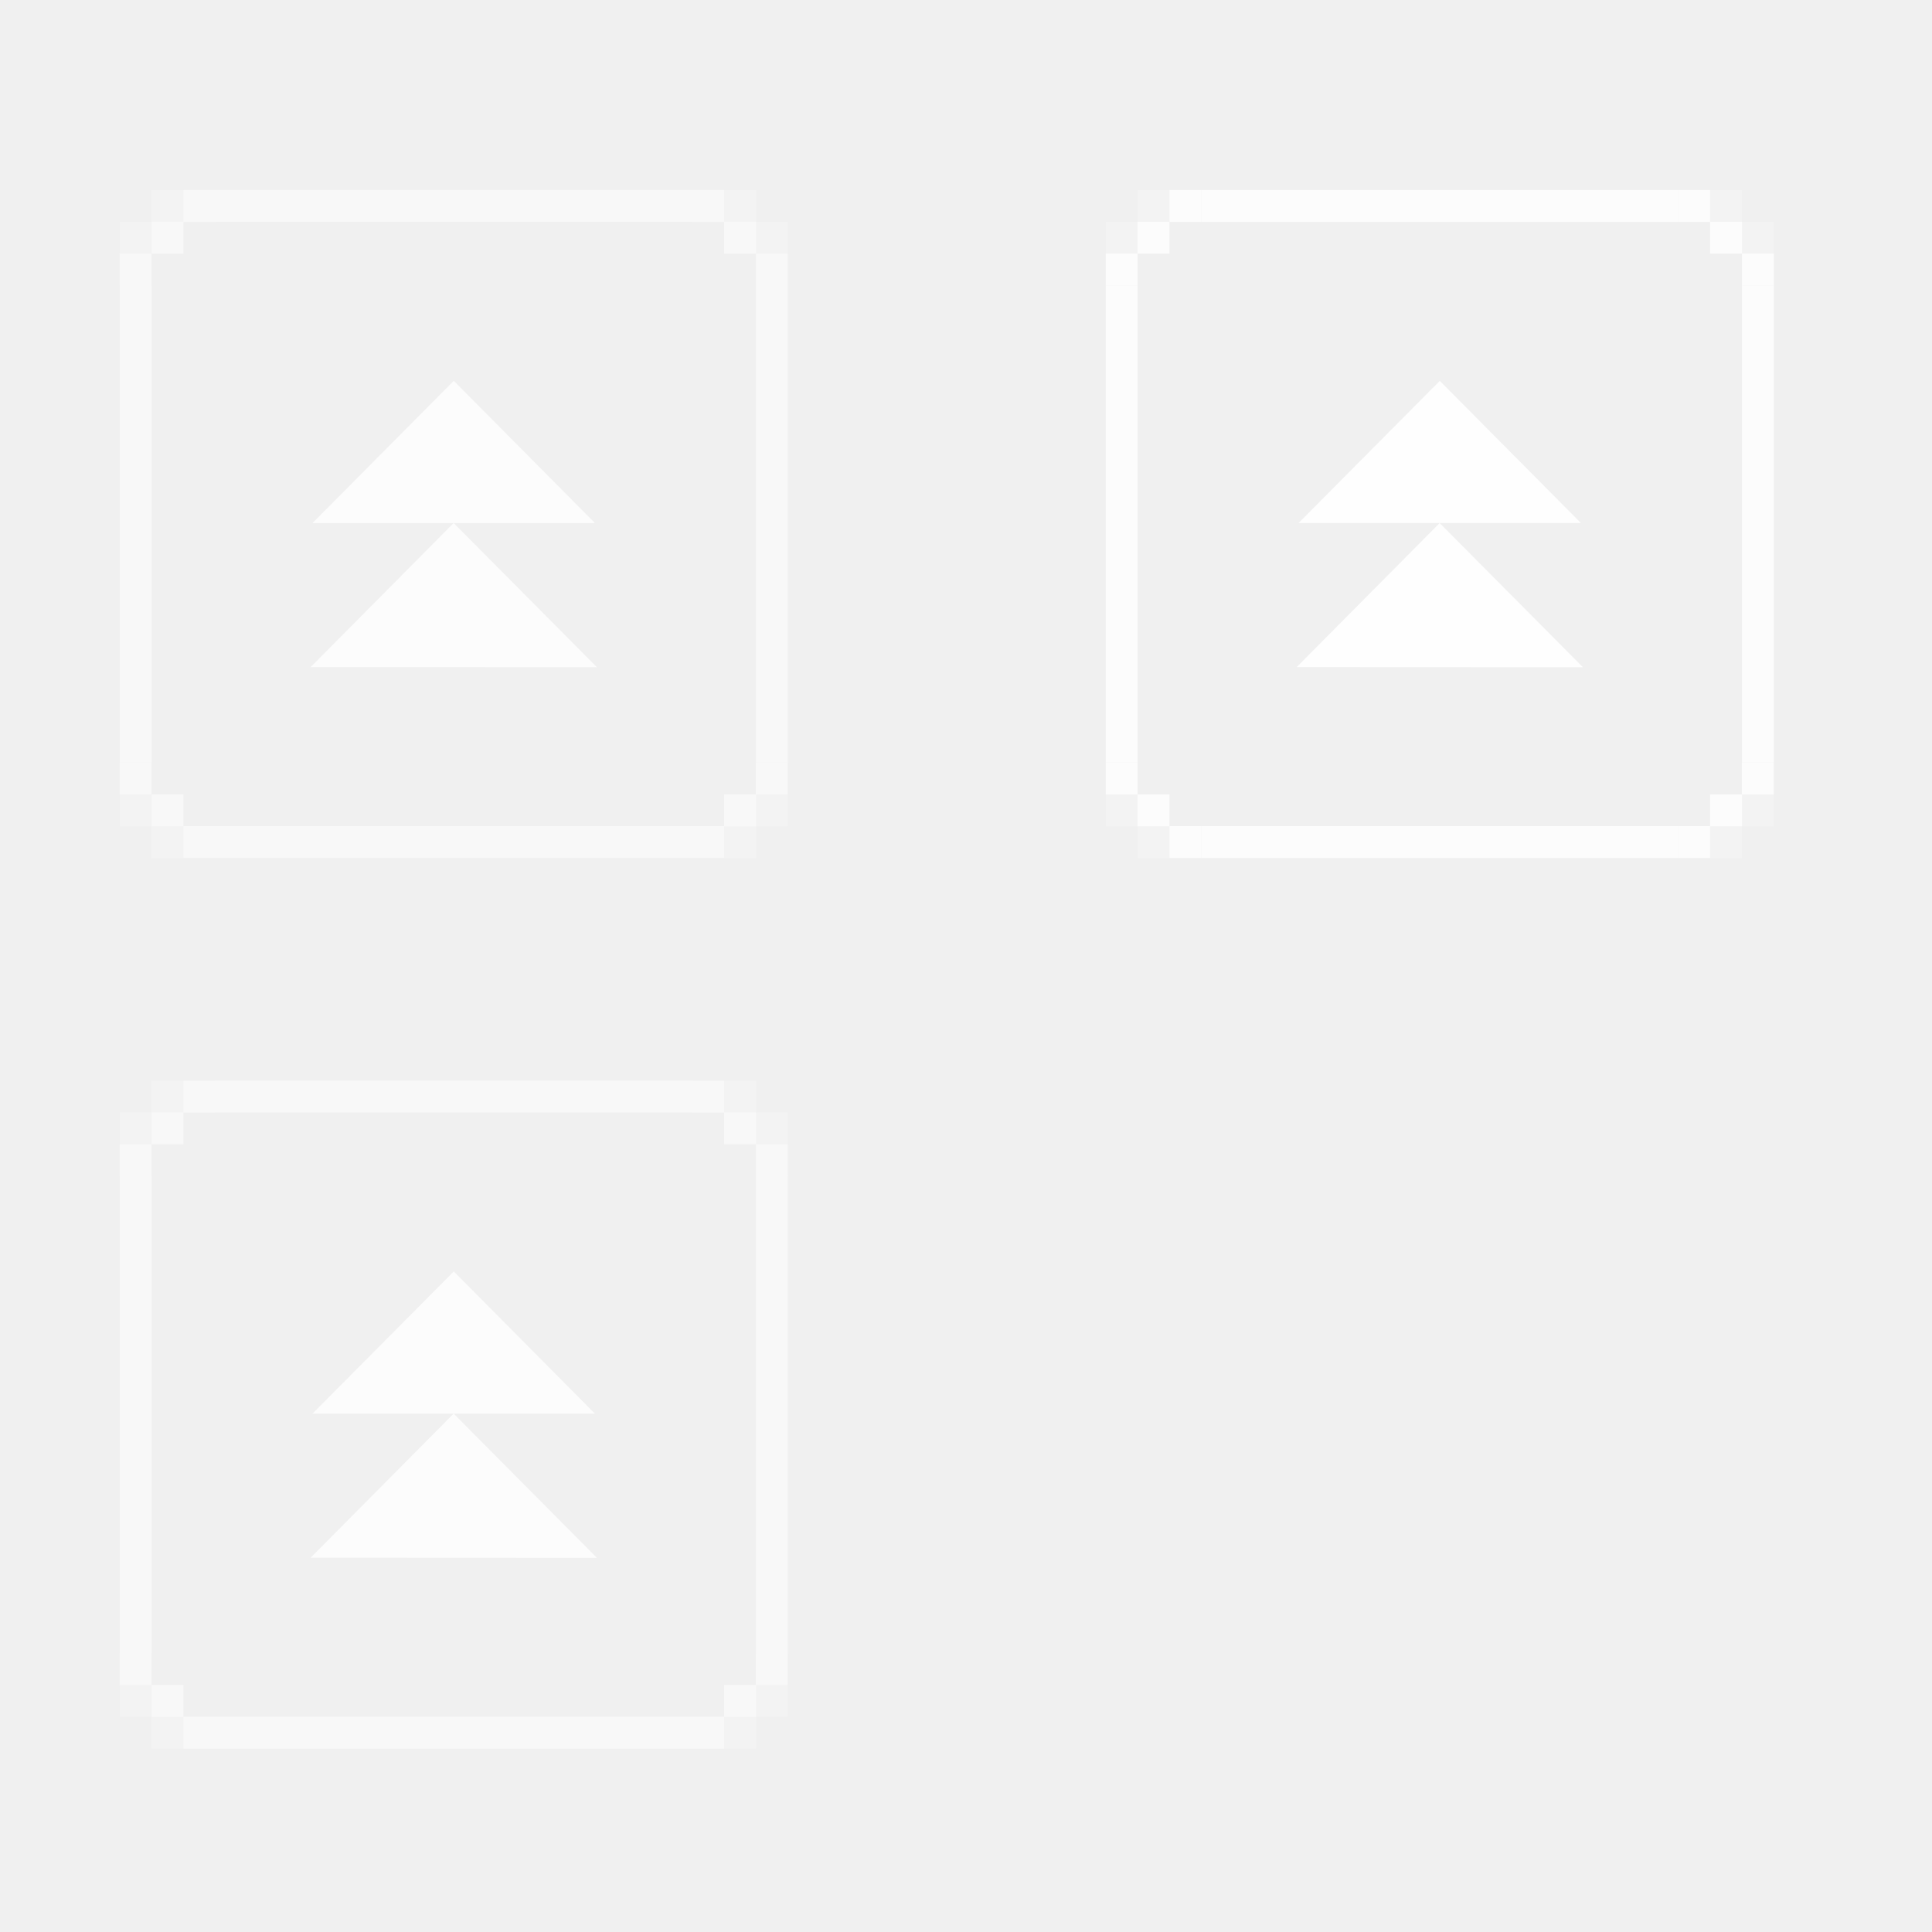
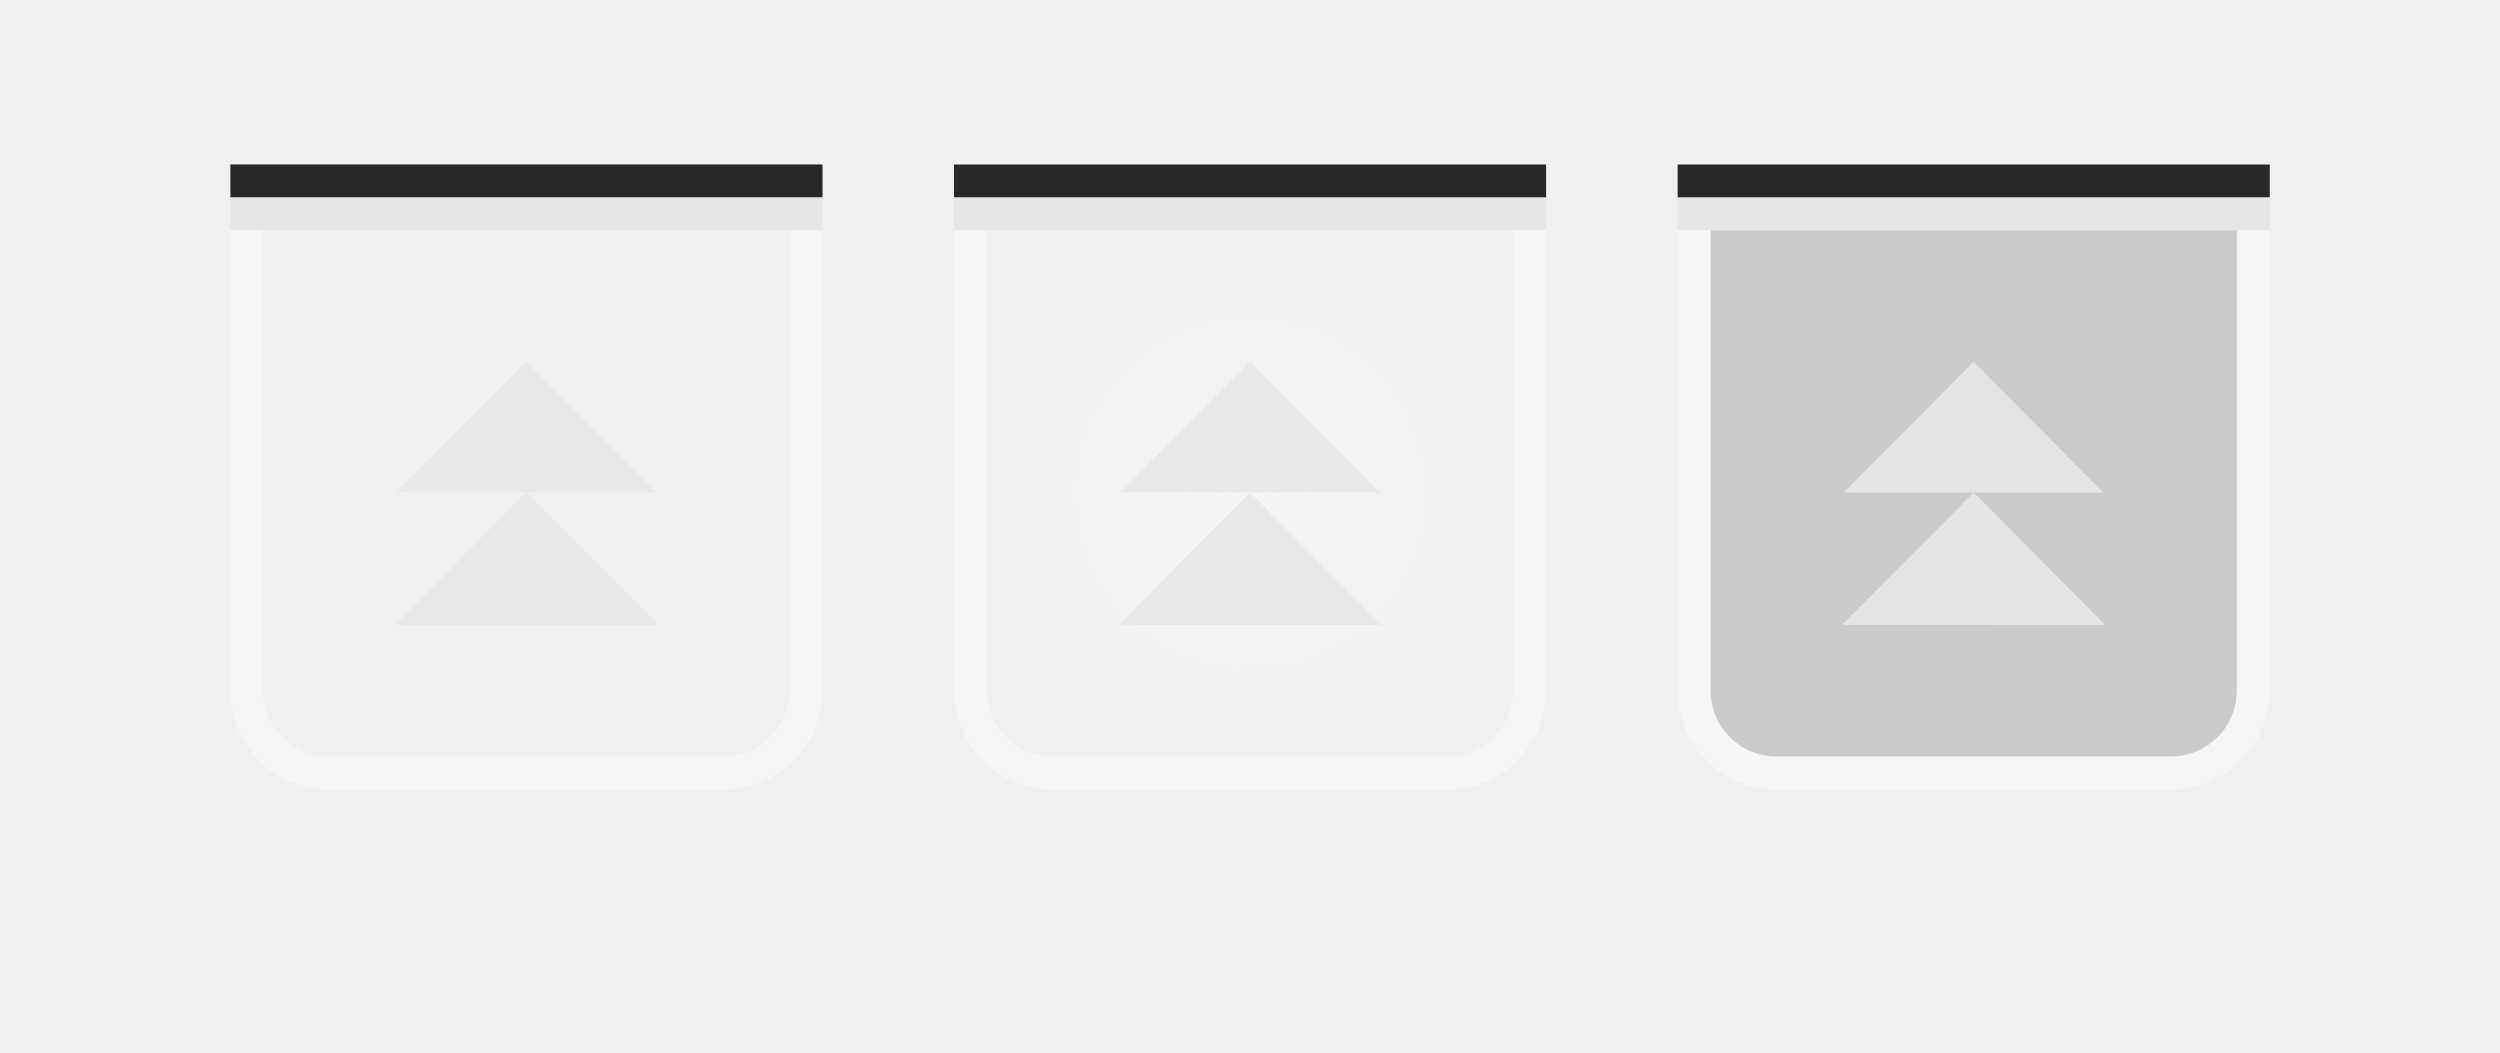
- <svg xmlns="http://www.w3.org/2000/svg" xmlns:ns2="http://www.openswatchbook.org/uri/2009/osb" xmlns:xlink="http://www.w3.org/1999/xlink" width="60.739" height="60.739" viewBox="0 0 16.071 16.071" version="1.1" id="svg8">
+ <svg xmlns="http://www.w3.org/2000/svg" xmlns:xlink="http://www.w3.org/1999/xlink" width="76" height="32" viewBox="0 0 20.108 8.467" version="1.1" id="svg8">
  <defs id="defs2">
-     <linearGradient xlink:href="#border" id="linearGradient1182" gradientUnits="userSpaceOnUse" gradientTransform="matrix(1.000002,0,0,1.250011,15.43964,-68.40741)" x1="-15.163" y1="289.508" x2="-14.898" y2="289.508" />
-     <linearGradient id="border" ns2:paint="solid">
-       <stop style="stop-color:#ffffff;stop-opacity:0.553;" offset="0" id="stop936" />
+     <radialGradient xlink:href="#linearGradient1156" id="radialGradient1158" cx="11.919" cy="292.554" fx="11.919" fy="292.554" r="2.117" gradientTransform="translate(-1.587495,4.233271)" gradientUnits="userSpaceOnUse" />
+     <linearGradient id="linearGradient1156">
+       <stop style="stop-color:#fafafa;stop-opacity:0.494" offset="0" id="stop1152" />
+       <stop style="stop-color:#fafafa;stop-opacity:0" offset="1" id="stop1154" />
    </linearGradient>
-     <linearGradient xlink:href="#border" id="linearGradient1184" gradientUnits="userSpaceOnUse" gradientTransform="matrix(0.9999987,0,0,1.250015,16.23335,-68.40864)" x1="-10.665" y1="289.508" x2="-10.4" y2="289.508" />
-     <linearGradient xlink:href="#border" id="linearGradient1186" gradientUnits="userSpaceOnUse" gradientTransform="matrix(1.000082,0,0,1.249995,3.552087,-19.03174)" x1="287.127" y1="12.781" x2="287.391" y2="12.781" />
-     <linearGradient xlink:href="#border" id="linearGradient1188" gradientUnits="userSpaceOnUse" gradientTransform="matrix(0.9999753,0,0,1.250001,4.376621,-19.03182)" x1="291.624" y1="12.781" x2="291.889" y2="12.781" />
-     <linearGradient xlink:href="#border" id="linearGradient971" gradientUnits="userSpaceOnUse" gradientTransform="translate(0,-3.8420556e-6)" x1="-14.898" y1="291.492" x2="-14.633" y2="291.492" />
-     <linearGradient xlink:href="#border" id="linearGradient973" gradientUnits="userSpaceOnUse" gradientTransform="matrix(1.000002,0,0,1.000009,2.5955072e-5,-0.00268567)" x1="-15.163" y1="291.228" x2="-14.898" y2="291.228" />
-     <linearGradient xlink:href="#border" id="linearGradient975" gradientUnits="userSpaceOnUse" gradientTransform="matrix(0.9999997,0,0,1.000097,-3.6363093e-6,-0.02825201)" x1="-14.633" y1="291.757" x2="-14.369" y2="291.757" />
-     <linearGradient xlink:href="#border" id="linearGradient1202" gradientUnits="userSpaceOnUse" gradientTransform="translate(9.329161,-582.5912)" x1="-14.898" y1="291.492" x2="-14.633" y2="291.492" />
-     <linearGradient xlink:href="#border" id="linearGradient1204" gradientUnits="userSpaceOnUse" gradientTransform="matrix(1.000002,0,0,1.000009,9.329187,-582.5939)" x1="-15.163" y1="291.228" x2="-14.898" y2="291.228" />
-     <linearGradient xlink:href="#border" id="linearGradient1206" gradientUnits="userSpaceOnUse" gradientTransform="matrix(0.9999997,0,0,1.000097,9.329158,-582.6195)" x1="-14.633" y1="291.757" x2="-14.369" y2="291.757" />
-     <linearGradient xlink:href="#hover" id="linearGradient1768" gradientUnits="userSpaceOnUse" gradientTransform="matrix(1.000002,0,0,1.250011,23.64173,-68.40741)" x1="-15.163" y1="289.508" x2="-14.898" y2="289.508" />
-     <linearGradient id="hover" ns2:paint="solid">
-       <stop style="stop-color:#ffffff;stop-opacity:0.812;" offset="0" id="stop2515" />
-     </linearGradient>
-     <linearGradient xlink:href="#hover" id="linearGradient1770" gradientUnits="userSpaceOnUse" gradientTransform="matrix(0.9999987,0,0,1.250015,24.43544,-68.40864)" x1="-10.665" y1="289.508" x2="-10.4" y2="289.508" />
-     <linearGradient xlink:href="#hover" id="linearGradient1772" gradientUnits="userSpaceOnUse" gradientTransform="matrix(1.000082,0,0,1.249995,3.552087,-27.23382)" x1="287.127" y1="12.781" x2="287.391" y2="12.781" />
-     <linearGradient xlink:href="#hover" id="linearGradient1774" gradientUnits="userSpaceOnUse" gradientTransform="matrix(0.9999753,0,0,1.250001,4.37662,-27.23391)" x1="291.624" y1="12.781" x2="291.889" y2="12.781" />
-     <linearGradient xlink:href="#hover" id="linearGradient1183" gradientUnits="userSpaceOnUse" gradientTransform="translate(0,-3.8420556e-6)" x1="-14.898" y1="291.492" x2="-14.633" y2="291.492" />
-     <linearGradient xlink:href="#hover" id="linearGradient1185" gradientUnits="userSpaceOnUse" gradientTransform="matrix(1.000002,0,0,1.000009,2.5955072e-5,-0.00268567)" x1="-15.163" y1="291.228" x2="-14.898" y2="291.228" />
-     <linearGradient xlink:href="#hover" id="linearGradient1187" gradientUnits="userSpaceOnUse" gradientTransform="matrix(0.9999997,0,0,1.000097,-3.6363093e-6,-0.02825201)" x1="-14.633" y1="291.757" x2="-14.369" y2="291.757" />
-     <linearGradient xlink:href="#hover" id="linearGradient1788" gradientUnits="userSpaceOnUse" gradientTransform="translate(1.127078,-582.5912)" x1="-14.898" y1="291.492" x2="-14.633" y2="291.492" />
-     <linearGradient xlink:href="#hover" id="linearGradient1790" gradientUnits="userSpaceOnUse" gradientTransform="matrix(1.000002,0,0,1.000009,1.127104,-582.5939)" x1="-15.163" y1="291.228" x2="-14.898" y2="291.228" />
-     <linearGradient xlink:href="#hover" id="linearGradient1792" gradientUnits="userSpaceOnUse" gradientTransform="matrix(0.9999997,0,0,1.000097,1.127074,-582.6195)" x1="-14.633" y1="291.757" x2="-14.369" y2="291.757" />
-     <linearGradient xlink:href="#border" id="linearGradient1203" gradientUnits="userSpaceOnUse" gradientTransform="matrix(1.000002,0,0,1.250011,15.43964,-68.40741)" x1="-15.163" y1="289.508" x2="-14.898" y2="289.508" />
-     <linearGradient xlink:href="#border" id="linearGradient1205" gradientUnits="userSpaceOnUse" gradientTransform="matrix(0.9999987,0,0,1.250015,16.23335,-68.40864)" x1="-10.665" y1="289.508" x2="-10.4" y2="289.508" />
-     <linearGradient xlink:href="#border" id="linearGradient1207" gradientUnits="userSpaceOnUse" gradientTransform="matrix(1.000082,0,0,1.249995,3.552087,-19.03174)" x1="287.127" y1="12.781" x2="287.391" y2="12.781" />
-     <linearGradient xlink:href="#border" id="linearGradient1209" gradientUnits="userSpaceOnUse" gradientTransform="matrix(0.9999753,0,0,1.250001,4.376621,-19.03182)" x1="291.624" y1="12.781" x2="291.889" y2="12.781" />
-     <linearGradient xlink:href="#border" id="linearGradient1211" gradientUnits="userSpaceOnUse" gradientTransform="translate(0,-3.8420556e-6)" x1="-14.898" y1="291.492" x2="-14.633" y2="291.492" />
-     <linearGradient xlink:href="#border" id="linearGradient1213" gradientUnits="userSpaceOnUse" gradientTransform="matrix(1.000002,0,0,1.000009,2.5955072e-5,-0.00268567)" x1="-15.163" y1="291.228" x2="-14.898" y2="291.228" />
-     <linearGradient xlink:href="#border" id="linearGradient1215" gradientUnits="userSpaceOnUse" gradientTransform="matrix(0.9999997,0,0,1.000097,-3.6363093e-6,-0.02825201)" x1="-14.633" y1="291.757" x2="-14.369" y2="291.757" />
-     <linearGradient xlink:href="#border" id="linearGradient1217" gradientUnits="userSpaceOnUse" gradientTransform="translate(0,-3.8420556e-6)" x1="-14.898" y1="291.492" x2="-14.633" y2="291.492" />
-     <linearGradient xlink:href="#border" id="linearGradient1219" gradientUnits="userSpaceOnUse" gradientTransform="matrix(1.000002,0,0,1.000009,2.5955072e-5,-0.00268567)" x1="-15.163" y1="291.228" x2="-14.898" y2="291.228" />
-     <linearGradient xlink:href="#border" id="linearGradient1221" gradientUnits="userSpaceOnUse" gradientTransform="matrix(0.9999997,0,0,1.000097,-3.6363093e-6,-0.02825201)" x1="-14.633" y1="291.757" x2="-14.369" y2="291.757" />
-     <linearGradient xlink:href="#border" id="linearGradient1223" gradientUnits="userSpaceOnUse" gradientTransform="translate(9.329161,-582.5912)" x1="-14.898" y1="291.492" x2="-14.633" y2="291.492" />
-     <linearGradient xlink:href="#border" id="linearGradient1225" gradientUnits="userSpaceOnUse" gradientTransform="matrix(1.000002,0,0,1.000009,9.329187,-582.5939)" x1="-15.163" y1="291.228" x2="-14.898" y2="291.228" />
-     <linearGradient xlink:href="#border" id="linearGradient1227" gradientUnits="userSpaceOnUse" gradientTransform="matrix(0.9999997,0,0,1.000097,9.329158,-582.6195)" x1="-14.633" y1="291.757" x2="-14.369" y2="291.757" />
-     <linearGradient xlink:href="#border" id="linearGradient1229" gradientUnits="userSpaceOnUse" gradientTransform="translate(0,-3.8420556e-6)" x1="-14.898" y1="291.492" x2="-14.633" y2="291.492" />
-     <linearGradient xlink:href="#border" id="linearGradient1231" gradientUnits="userSpaceOnUse" gradientTransform="matrix(1.000002,0,0,1.000009,2.5955072e-5,-0.00268567)" x1="-15.163" y1="291.228" x2="-14.898" y2="291.228" />
-     <linearGradient xlink:href="#border" id="linearGradient1233" gradientUnits="userSpaceOnUse" gradientTransform="matrix(0.9999997,0,0,1.000097,-3.6363093e-6,-0.02825201)" x1="-14.633" y1="291.757" x2="-14.369" y2="291.757" />
-     <linearGradient xlink:href="#hover" id="linearGradient1235" gradientUnits="userSpaceOnUse" gradientTransform="translate(0,-3.8420556e-6)" x1="-14.898" y1="291.492" x2="-14.633" y2="291.492" />
-     <linearGradient xlink:href="#hover" id="linearGradient1237" gradientUnits="userSpaceOnUse" gradientTransform="matrix(1.000002,0,0,1.000009,2.5955072e-5,-0.00268567)" x1="-15.163" y1="291.228" x2="-14.898" y2="291.228" />
-     <linearGradient xlink:href="#hover" id="linearGradient1239" gradientUnits="userSpaceOnUse" gradientTransform="matrix(0.9999997,0,0,1.000097,-3.6363093e-6,-0.02825201)" x1="-14.633" y1="291.757" x2="-14.369" y2="291.757" />
-     <linearGradient xlink:href="#hover" id="linearGradient1241" gradientUnits="userSpaceOnUse" gradientTransform="translate(0,-3.8420556e-6)" x1="-14.898" y1="291.492" x2="-14.633" y2="291.492" />
-     <linearGradient xlink:href="#hover" id="linearGradient1243" gradientUnits="userSpaceOnUse" gradientTransform="matrix(1.000002,0,0,1.000009,2.5955072e-5,-0.00268567)" x1="-15.163" y1="291.228" x2="-14.898" y2="291.228" />
-     <linearGradient xlink:href="#hover" id="linearGradient1245" gradientUnits="userSpaceOnUse" gradientTransform="matrix(0.9999997,0,0,1.000097,-3.6363093e-6,-0.02825201)" x1="-14.633" y1="291.757" x2="-14.369" y2="291.757" />
-     <linearGradient xlink:href="#border" id="linearGradient1247" gradientUnits="userSpaceOnUse" gradientTransform="translate(0,-3.8420556e-6)" x1="-14.898" y1="291.492" x2="-14.633" y2="291.492" />
-     <linearGradient xlink:href="#border" id="linearGradient1249" gradientUnits="userSpaceOnUse" gradientTransform="matrix(1.000002,0,0,1.000009,2.5955072e-5,-0.00268567)" x1="-15.163" y1="291.228" x2="-14.898" y2="291.228" />
-     <linearGradient xlink:href="#border" id="linearGradient1251" gradientUnits="userSpaceOnUse" gradientTransform="matrix(0.9999997,0,0,1.000097,-3.6363093e-6,-0.02825201)" x1="-14.633" y1="291.757" x2="-14.369" y2="291.757" />
-     <linearGradient xlink:href="#border" id="linearGradient1253" gradientUnits="userSpaceOnUse" gradientTransform="translate(0,-3.8420556e-6)" x1="-14.898" y1="291.492" x2="-14.633" y2="291.492" />
-     <linearGradient xlink:href="#border" id="linearGradient1255" gradientUnits="userSpaceOnUse" gradientTransform="matrix(1.000002,0,0,1.000009,2.5955072e-5,-0.00268567)" x1="-15.163" y1="291.228" x2="-14.898" y2="291.228" />
-     <linearGradient xlink:href="#border" id="linearGradient1257" gradientUnits="userSpaceOnUse" gradientTransform="matrix(0.9999997,0,0,1.000097,-3.6363093e-6,-0.02825201)" x1="-14.633" y1="291.757" x2="-14.369" y2="291.757" />
  </defs>
-   <g id="layer1" transform="translate(0.7812298,-288.9191)" />
-   <g transform="matrix(1,0,0,-1,0.719234,297.8392)" id="active-center">
-     <g style="stroke-width:0.905" id="g839" transform="matrix(1.101165,0,0,-1.10847,3.450742,297.7428)">
-       <path id="path835" d="M -1.44,4.919 0.722,4.92 -0.36,3.838 Z" style="opacity:1;fill:#ffffff;fill-opacity:0.816;fill-rule:evenodd;stroke:none;stroke-width:0.479;stroke-linecap:round;stroke-linejoin:round;stroke-miterlimit:4;stroke-dasharray:none;stroke-opacity:0.401;paint-order:normal" />
-       <path id="path837" d="M 0.707,3.838 -0.359,2.771 -1.426,3.838 Z" style="opacity:1;fill:#ffffff;fill-opacity:0.816;fill-rule:evenodd;stroke:none;stroke-width:0.479;stroke-linecap:round;stroke-linejoin:round;stroke-miterlimit:4;stroke-dasharray:none;stroke-opacity:0.401;paint-order:normal" />
+   <g id="layer1" transform="translate(0.1880702,-290.109)" />
+   <g transform="translate(1.310399,-289.3793)" id="active-center">
+     <g transform="matrix(0.9788135,0,0,-0.985305,3.274504,297.1369)" id="g1230" style="fill:#e6e6e6;stroke-width:1.018">
+       <path style="opacity:1;fill:#e6e6e6;fill-opacity:0.91;fill-rule:evenodd;stroke:none;stroke-width:0.539;stroke-linecap:round;stroke-linejoin:round;stroke-miterlimit:4;stroke-dasharray:none;stroke-opacity:0.401;paint-order:normal" d="M -1.44,2.772 0.722,2.771 -0.36,3.853 Z" id="path1226" />
+       <path style="opacity:1;fill:#e6e6e6;fill-opacity:0.91;fill-rule:evenodd;stroke:none;stroke-width:0.539;stroke-linecap:round;stroke-linejoin:round;stroke-miterlimit:4;stroke-dasharray:none;stroke-opacity:0.401;paint-order:normal" d="M 0.707,3.853 -0.359,4.92 -1.426,3.853 Z" id="path1228" />
    </g>
-     <rect y="290.173" x="-0.252" height="6.615" width="6.615" id="rect826" style="opacity:1;fill:none;fill-opacity:1;stroke:none;stroke-width:0.265;stroke-linecap:round;stroke-miterlimit:4;stroke-dasharray:none;stroke-opacity:1" />
-     <rect style="opacity:1;fill:url(#linearGradient1203);fill-opacity:1;stroke:none;stroke-width:0.265;stroke-linecap:round;stroke-miterlimit:4;stroke-dasharray:none;stroke-opacity:1" id="rect838" width="0.265" height="3.969" x="0.277" y="291.496" />
-     <rect y="291.496" x="5.569" height="3.969" width="0.265" id="rect841" style="opacity:1;fill:url(#linearGradient1205);fill-opacity:1;stroke:none;stroke-width:0.265;stroke-linecap:round;stroke-miterlimit:4;stroke-dasharray:none;stroke-opacity:1" />
-     <rect transform="rotate(90)" y="-5.04" x="290.702" height="3.969" width="0.265" id="rect843" style="opacity:1;fill:url(#linearGradient1207);fill-opacity:1;stroke:none;stroke-width:0.265;stroke-linecap:round;stroke-miterlimit:4;stroke-dasharray:none;stroke-opacity:1" />
-     <rect style="opacity:1;fill:url(#linearGradient1209);fill-opacity:1;stroke:none;stroke-width:0.265;stroke-linecap:round;stroke-miterlimit:4;stroke-dasharray:none;stroke-opacity:1" id="rect845" width="0.265" height="3.969" x="295.994" y="-5.04" transform="rotate(90)" />
-     <g transform="translate(15.43962,4.369427)" id="g918">
-       <rect y="291.36" x="-14.898" height="0.265" width="0.265" id="rect912" style="opacity:1;fill:url(#linearGradient1211);fill-opacity:1;stroke:none;stroke-width:0.265;stroke-linecap:round;stroke-miterlimit:4;stroke-dasharray:none;stroke-opacity:1" />
-       <rect style="opacity:1;fill:url(#linearGradient1213);fill-opacity:1;stroke:none;stroke-width:0.265;stroke-linecap:round;stroke-miterlimit:4;stroke-dasharray:none;stroke-opacity:1" id="rect914" width="0.265" height="0.265" x="-15.163" y="291.095" />
-       <rect y="291.624" x="-14.633" height="0.265" width="0.265" id="rect916" style="opacity:1;fill:url(#linearGradient1215);fill-opacity:1;stroke:none;stroke-width:0.265;stroke-linecap:round;stroke-miterlimit:4;stroke-dasharray:none;stroke-opacity:1" />
-     </g>
-     <g id="g1787" transform="matrix(-1,0,0,1,-9.329161,4.3694)">
-       <rect style="opacity:1;fill:url(#linearGradient1217);fill-opacity:1;stroke:none;stroke-width:0.265;stroke-linecap:round;stroke-miterlimit:4;stroke-dasharray:none;stroke-opacity:1" id="rect1781" width="0.265" height="0.265" x="-14.898" y="291.36" />
-       <rect y="291.095" x="-15.163" height="0.265" width="0.265" id="rect1783" style="opacity:1;fill:url(#linearGradient1219);fill-opacity:1;stroke:none;stroke-width:0.265;stroke-linecap:round;stroke-miterlimit:4;stroke-dasharray:none;stroke-opacity:1" />
-       <rect style="opacity:1;fill:url(#linearGradient1221);fill-opacity:1;stroke:none;stroke-width:0.265;stroke-linecap:round;stroke-miterlimit:4;stroke-dasharray:none;stroke-opacity:1" id="rect1785" width="0.265" height="0.265" x="-14.633" y="291.624" />
-     </g>
-     <rect transform="scale(-1)" style="opacity:1;fill:url(#linearGradient1223);fill-opacity:1;stroke:none;stroke-width:0.265;stroke-linecap:round;stroke-miterlimit:4;stroke-dasharray:none;stroke-opacity:1" id="rect1795" width="0.265" height="0.265" x="-5.569" y="-291.231" />
-     <rect transform="scale(-1)" y="-291.496" x="-5.833" height="0.265" width="0.265" id="rect1797" style="opacity:1;fill:url(#linearGradient1225);fill-opacity:1;stroke:none;stroke-width:0.265;stroke-linecap:round;stroke-miterlimit:4;stroke-dasharray:none;stroke-opacity:1" />
-     <rect transform="scale(-1)" style="opacity:1;fill:url(#linearGradient1227);fill-opacity:1;stroke:none;stroke-width:0.265;stroke-linecap:round;stroke-miterlimit:4;stroke-dasharray:none;stroke-opacity:1" id="rect1799" width="0.265" height="0.265" x="-5.304" y="-290.967" />
-     <g id="g1815" transform="matrix(1,0,0,-1,15.43962,582.5912)">
-       <rect style="opacity:1;fill:url(#linearGradient1229);fill-opacity:1;stroke:none;stroke-width:0.265;stroke-linecap:round;stroke-miterlimit:4;stroke-dasharray:none;stroke-opacity:1" id="rect1809" width="0.265" height="0.265" x="-14.898" y="291.36" />
-       <rect y="291.095" x="-15.163" height="0.265" width="0.265" id="rect1811" style="opacity:1;fill:url(#linearGradient1231);fill-opacity:1;stroke:none;stroke-width:0.265;stroke-linecap:round;stroke-miterlimit:4;stroke-dasharray:none;stroke-opacity:1" />
-       <rect style="opacity:1;fill:url(#linearGradient1233);fill-opacity:1;stroke:none;stroke-width:0.265;stroke-linecap:round;stroke-miterlimit:4;stroke-dasharray:none;stroke-opacity:1" id="rect1813" width="0.265" height="0.265" x="-14.633" y="291.624" />
-     </g>
-     <rect style="opacity:1;fill:none;fill-opacity:1;stroke:none;stroke-width:0.265;stroke-linecap:round;stroke-miterlimit:4;stroke-dasharray:none;stroke-opacity:1" id="rect1890" width="6.615" height="6.615" x="-0.252" y="290.173" />
-     <rect y="-290.967" x="-5.569" height="0.265" width="0.265" id="rect926" style="opacity:1;fill:#ffffff;fill-opacity:0.219;stroke:none;stroke-width:0.265;stroke-linecap:round;stroke-miterlimit:4;stroke-dasharray:none;stroke-opacity:1" transform="scale(-1)" />
-     <rect transform="scale(-1)" style="opacity:1;fill:#ffffff;fill-opacity:0.219;stroke:none;stroke-width:0.265;stroke-linecap:round;stroke-miterlimit:4;stroke-dasharray:none;stroke-opacity:1" id="rect930" width="0.265" height="0.265" x="-5.833" y="-291.231" />
-     <rect y="-291.231" x="-0.542" height="0.265" width="0.265" id="rect934" style="opacity:1;fill:#ffffff;fill-opacity:0.219;stroke:none;stroke-width:0.265;stroke-linecap:round;stroke-miterlimit:4;stroke-dasharray:none;stroke-opacity:1" transform="scale(-1)" />
-     <rect transform="scale(-1)" style="opacity:1;fill:#ffffff;fill-opacity:0.219;stroke:none;stroke-width:0.265;stroke-linecap:round;stroke-miterlimit:4;stroke-dasharray:none;stroke-opacity:1" id="rect936" width="0.265" height="0.265" x="-0.806" y="-290.967" />
-     <rect y="-295.994" x="-0.542" height="0.265" width="0.265" id="rect938" style="opacity:1;fill:#ffffff;fill-opacity:0.219;stroke:none;stroke-width:0.265;stroke-linecap:round;stroke-miterlimit:4;stroke-dasharray:none;stroke-opacity:1" transform="scale(-1)" />
-     <rect transform="scale(-1)" style="opacity:1;fill:#ffffff;fill-opacity:0.219;stroke:none;stroke-width:0.265;stroke-linecap:round;stroke-miterlimit:4;stroke-dasharray:none;stroke-opacity:1" id="rect940" width="0.265" height="0.265" x="-0.806" y="-296.258" />
-     <rect y="-296.258" x="-5.569" height="0.265" width="0.265" id="rect942" style="opacity:1;fill:#ffffff;fill-opacity:0.219;stroke:none;stroke-width:0.265;stroke-linecap:round;stroke-miterlimit:4;stroke-dasharray:none;stroke-opacity:1" transform="scale(-1)" />
-     <rect transform="scale(-1)" style="opacity:1;fill:#ffffff;fill-opacity:0.219;stroke:none;stroke-width:0.265;stroke-linecap:round;stroke-miterlimit:4;stroke-dasharray:none;stroke-opacity:1" id="rect944" width="0.265" height="0.265" x="-5.833" y="-295.994" />
+     <rect y="-296.523" x="-5.833" height="5.821" width="5.821" id="rect8512" style="opacity:1;fill:none;fill-opacity:0.714;fill-rule:evenodd;stroke:none;stroke-width:0.265;stroke-linecap:round;stroke-linejoin:miter;stroke-miterlimit:4;stroke-dasharray:none;stroke-dashoffset:0;stroke-opacity:0.879;paint-order:normal" transform="scale(-1)" />
+     <rect style="opacity:1;fill:#000000;fill-opacity:0.83;fill-rule:evenodd;stroke:none;stroke-width:0.265;stroke-linecap:round;stroke-linejoin:miter;stroke-miterlimit:4;stroke-dasharray:none;stroke-dashoffset:0;stroke-opacity:0.879;paint-order:normal" id="rect8508" width="4.763" height="0.265" x="0.542" y="290.702" />
+     <path id="rect8514" d="m 0.542,291.231 v 3.704 a 0.794,0.794 0 0 0 0.794,0.794 h 3.175 a 0.794,0.794 0 0 0 0.794,-0.794 v -3.704 H 5.04 v 3.704 a 0.529,0.529 0 0 1 -0.529,0.529 H 1.335 a 0.529,0.529 0 0 1 -0.529,-0.529 v -3.704 z" style="opacity:1;fill:#ffffff;fill-opacity:0.416;fill-rule:evenodd;stroke:none;stroke-width:0.265;stroke-linecap:round;stroke-linejoin:miter;stroke-miterlimit:4;stroke-dasharray:none;stroke-dashoffset:0;stroke-opacity:0.879;paint-order:normal" />
+     <rect y="290.967" x="0.542" height="0.265" width="4.763" id="rect8516" style="opacity:1;fill:#dedede;fill-opacity:0.584;fill-rule:evenodd;stroke:none;stroke-width:0.265;stroke-linecap:round;stroke-linejoin:miter;stroke-miterlimit:4;stroke-dasharray:none;stroke-dashoffset:0;stroke-opacity:0.879;paint-order:normal" />
  </g>
-   <g transform="matrix(1,0,0,-1,0.719234,297.8392)" id="hover-center">
-     <rect style="opacity:1;fill:none;fill-opacity:1;stroke:none;stroke-width:0.265;stroke-linecap:round;stroke-miterlimit:4;stroke-dasharray:none;stroke-opacity:1" id="rect1704" width="6.615" height="6.615" x="7.95" y="290.173" />
-     <rect y="291.496" x="8.479" height="3.969" width="0.265" id="rect1706" style="opacity:1;fill:url(#linearGradient1768);fill-opacity:1;stroke:none;stroke-width:0.265;stroke-linecap:round;stroke-miterlimit:4;stroke-dasharray:none;stroke-opacity:1" />
-     <rect style="opacity:1;fill:url(#linearGradient1770);fill-opacity:1;stroke:none;stroke-width:0.265;stroke-linecap:round;stroke-miterlimit:4;stroke-dasharray:none;stroke-opacity:1" id="rect1708" width="0.265" height="3.969" x="13.771" y="291.496" />
-     <rect style="opacity:1;fill:url(#linearGradient1772);fill-opacity:1;stroke:none;stroke-width:0.265;stroke-linecap:round;stroke-miterlimit:4;stroke-dasharray:none;stroke-opacity:1" id="rect1710" width="0.265" height="3.969" x="290.702" y="-13.242" transform="rotate(90)" />
-     <rect transform="rotate(90)" y="-13.242" x="295.994" height="3.969" width="0.265" id="rect1712" style="opacity:1;fill:url(#linearGradient1774);fill-opacity:1;stroke:none;stroke-width:0.265;stroke-linecap:round;stroke-miterlimit:4;stroke-dasharray:none;stroke-opacity:1" />
-     <g id="g1720" transform="translate(23.6417,4.369426)">
-       <rect style="opacity:1;fill:url(#linearGradient1235);fill-opacity:1;stroke:none;stroke-width:0.265;stroke-linecap:round;stroke-miterlimit:4;stroke-dasharray:none;stroke-opacity:1" id="rect1714" width="0.265" height="0.265" x="-14.898" y="291.36" />
-       <rect y="291.095" x="-15.163" height="0.265" width="0.265" id="rect1716" style="opacity:1;fill:url(#linearGradient1237);fill-opacity:1;stroke:none;stroke-width:0.265;stroke-linecap:round;stroke-miterlimit:4;stroke-dasharray:none;stroke-opacity:1" />
-       <rect style="opacity:1;fill:url(#linearGradient1239);fill-opacity:1;stroke:none;stroke-width:0.265;stroke-linecap:round;stroke-miterlimit:4;stroke-dasharray:none;stroke-opacity:1" id="rect1718" width="0.265" height="0.265" x="-14.633" y="291.624" />
-     </g>
-     <g transform="matrix(-1,0,0,1,-1.127078,4.3694)" id="g1728">
-       <rect y="291.36" x="-14.898" height="0.265" width="0.265" id="rect1722" style="opacity:1;fill:url(#linearGradient1241);fill-opacity:1;stroke:none;stroke-width:0.265;stroke-linecap:round;stroke-miterlimit:4;stroke-dasharray:none;stroke-opacity:1" />
-       <rect style="opacity:1;fill:url(#linearGradient1243);fill-opacity:1;stroke:none;stroke-width:0.265;stroke-linecap:round;stroke-miterlimit:4;stroke-dasharray:none;stroke-opacity:1" id="rect1724" width="0.265" height="0.265" x="-15.163" y="291.095" />
-       <rect y="291.624" x="-14.633" height="0.265" width="0.265" id="rect1726" style="opacity:1;fill:url(#linearGradient1245);fill-opacity:1;stroke:none;stroke-width:0.265;stroke-linecap:round;stroke-miterlimit:4;stroke-dasharray:none;stroke-opacity:1" />
-     </g>
-     <rect y="-291.231" x="-13.771" height="0.265" width="0.265" id="rect1730" style="opacity:1;fill:url(#linearGradient1788);fill-opacity:1;stroke:none;stroke-width:0.265;stroke-linecap:round;stroke-miterlimit:4;stroke-dasharray:none;stroke-opacity:1" transform="scale(-1)" />
-     <rect style="opacity:1;fill:url(#linearGradient1790);fill-opacity:1;stroke:none;stroke-width:0.265;stroke-linecap:round;stroke-miterlimit:4;stroke-dasharray:none;stroke-opacity:1" id="rect1732" width="0.265" height="0.265" x="-14.035" y="-291.496" transform="scale(-1)" />
-     <rect y="-290.967" x="-13.506" height="0.265" width="0.265" id="rect1734" style="opacity:1;fill:url(#linearGradient1792);fill-opacity:1;stroke:none;stroke-width:0.265;stroke-linecap:round;stroke-miterlimit:4;stroke-dasharray:none;stroke-opacity:1" transform="scale(-1)" />
-     <g transform="matrix(1,0,0,-1,23.6417,582.5912)" id="g1742">
-       <rect y="291.36" x="-14.898" height="0.265" width="0.265" id="rect1736" style="opacity:1;fill:url(#linearGradient1183);fill-opacity:1;stroke:none;stroke-width:0.265;stroke-linecap:round;stroke-miterlimit:4;stroke-dasharray:none;stroke-opacity:1" />
-       <rect style="opacity:1;fill:url(#linearGradient1185);fill-opacity:1;stroke:none;stroke-width:0.265;stroke-linecap:round;stroke-miterlimit:4;stroke-dasharray:none;stroke-opacity:1" id="rect1738" width="0.265" height="0.265" x="-15.163" y="291.095" />
-       <rect y="291.624" x="-14.633" height="0.265" width="0.265" id="rect1740" style="opacity:1;fill:url(#linearGradient1187);fill-opacity:1;stroke:none;stroke-width:0.265;stroke-linecap:round;stroke-miterlimit:4;stroke-dasharray:none;stroke-opacity:1" />
-     </g>
-     <rect y="290.173" x="7.95" height="6.615" width="6.615" id="rect1744" style="opacity:1;fill:none;fill-opacity:1;stroke:none;stroke-width:0.265;stroke-linecap:round;stroke-miterlimit:4;stroke-dasharray:none;stroke-opacity:1" />
-     <rect transform="scale(-1)" style="opacity:1;fill:#ffffff;fill-opacity:0.219;stroke:none;stroke-width:0.265;stroke-linecap:round;stroke-miterlimit:4;stroke-dasharray:none;stroke-opacity:1" id="rect1748" width="0.265" height="0.265" x="-13.771" y="-290.967" />
-     <rect y="-291.231" x="-14.035" height="0.265" width="0.265" id="rect1750" style="opacity:1;fill:#ffffff;fill-opacity:0.219;stroke:none;stroke-width:0.265;stroke-linecap:round;stroke-miterlimit:4;stroke-dasharray:none;stroke-opacity:1" transform="scale(-1)" />
-     <rect transform="scale(-1)" style="opacity:1;fill:#ffffff;fill-opacity:0.219;stroke:none;stroke-width:0.265;stroke-linecap:round;stroke-miterlimit:4;stroke-dasharray:none;stroke-opacity:1" id="rect1752" width="0.265" height="0.265" x="-8.744" y="-291.231" />
-     <rect y="-290.967" x="-9.008" height="0.265" width="0.265" id="rect1754" style="opacity:1;fill:#ffffff;fill-opacity:0.219;stroke:none;stroke-width:0.265;stroke-linecap:round;stroke-miterlimit:4;stroke-dasharray:none;stroke-opacity:1" transform="scale(-1)" />
-     <rect transform="scale(-1)" style="opacity:1;fill:#ffffff;fill-opacity:0.219;stroke:none;stroke-width:0.265;stroke-linecap:round;stroke-miterlimit:4;stroke-dasharray:none;stroke-opacity:1" id="rect1756" width="0.265" height="0.265" x="-8.744" y="-295.994" />
-     <rect y="-296.258" x="-9.008" height="0.265" width="0.265" id="rect1758" style="opacity:1;fill:#ffffff;fill-opacity:0.219;stroke:none;stroke-width:0.265;stroke-linecap:round;stroke-miterlimit:4;stroke-dasharray:none;stroke-opacity:1" transform="scale(-1)" />
-     <rect transform="scale(-1)" style="opacity:1;fill:#ffffff;fill-opacity:0.219;stroke:none;stroke-width:0.265;stroke-linecap:round;stroke-miterlimit:4;stroke-dasharray:none;stroke-opacity:1" id="rect1760" width="0.265" height="0.265" x="-13.771" y="-296.258" />
-     <rect y="-295.994" x="-14.035" height="0.265" width="0.265" id="rect1762" style="opacity:1;fill:#ffffff;fill-opacity:0.219;stroke:none;stroke-width:0.265;stroke-linecap:round;stroke-miterlimit:4;stroke-dasharray:none;stroke-opacity:1" transform="scale(-1)" />
-     <g transform="matrix(1.101165,0,0,-1.10847,11.65282,297.7428)" id="g1230" style="stroke-width:0.905">
-       <path style="opacity:1;fill:#ffffff;fill-opacity:0.91;fill-rule:evenodd;stroke:none;stroke-width:0.479;stroke-linecap:round;stroke-linejoin:round;stroke-miterlimit:4;stroke-dasharray:none;stroke-opacity:0.401;paint-order:normal" d="M -1.44,4.919 0.722,4.92 -0.36,3.838 Z" id="path1226" />
-       <path style="opacity:1;fill:#ffffff;fill-opacity:0.91;fill-rule:evenodd;stroke:none;stroke-width:0.479;stroke-linecap:round;stroke-linejoin:round;stroke-miterlimit:4;stroke-dasharray:none;stroke-opacity:0.401;paint-order:normal" d="M 0.707,3.838 -0.359,2.771 -1.426,3.838 Z" id="path1228" />
+   <g id="hover-center" transform="translate(-0.2771008,-292.8188)">
+     <path id="path1124" d="m 8.215,294.671 v 3.704 a 0.529,0.529 0 0 0 0.529,0.529 h 3.175 a 0.529,0.529 0 0 0 0.529,-0.529 v -3.704 z" style="opacity:1;fill:url(#radialGradient1158);fill-opacity:1;stroke:none;stroke-width:0.344;stroke-linecap:round;stroke-linejoin:round;stroke-miterlimit:4;stroke-dasharray:none;stroke-opacity:1" />
+     <rect transform="scale(-1)" style="opacity:1;fill:none;fill-opacity:0.714;fill-rule:evenodd;stroke:none;stroke-width:0.265;stroke-linecap:round;stroke-linejoin:miter;stroke-miterlimit:4;stroke-dasharray:none;stroke-dashoffset:0;stroke-opacity:0.879;paint-order:normal" id="rect1092" width="5.821" height="5.821" x="-13.242" y="-299.963" />
+     <rect y="294.142" x="7.95" height="0.265" width="4.763" id="rect1094" style="opacity:1;fill:#000000;fill-opacity:0.83;fill-rule:evenodd;stroke:none;stroke-width:0.265;stroke-linecap:round;stroke-linejoin:miter;stroke-miterlimit:4;stroke-dasharray:none;stroke-dashoffset:0;stroke-opacity:0.879;paint-order:normal" />
+     <path style="opacity:1;fill:#ffffff;fill-opacity:0.416;fill-rule:evenodd;stroke:none;stroke-width:0.265;stroke-linecap:round;stroke-linejoin:miter;stroke-miterlimit:4;stroke-dasharray:none;stroke-dashoffset:0;stroke-opacity:0.879;paint-order:normal" d="m 7.95,294.671 v 3.704 a 0.794,0.794 0 0 0 0.794,0.794 h 3.175 a 0.794,0.794 0 0 0 0.794,-0.794 v -3.704 h -0.265 v 3.704 a 0.529,0.529 0 0 1 -0.529,0.529 H 8.744 A 0.529,0.529 0 0 1 8.215,298.375 v -3.704 z" id="path1096" />
+     <rect style="opacity:1;fill:#dedede;fill-opacity:0.584;fill-rule:evenodd;stroke:none;stroke-width:0.265;stroke-linecap:round;stroke-linejoin:miter;stroke-miterlimit:4;stroke-dasharray:none;stroke-dashoffset:0;stroke-opacity:0.879;paint-order:normal" id="rect1098" width="4.763" height="0.265" x="7.95" y="294.406" />
+     <g style="fill:#e6e6e6;stroke-width:1.018" id="g1722" transform="matrix(0.9788135,0,0,-0.985305,10.68284,300.5765)">
+       <path id="path1718" d="M -1.44,2.772 0.722,2.771 -0.36,3.853 Z" style="opacity:1;fill:#e6e6e6;fill-opacity:0.91;fill-rule:evenodd;stroke:none;stroke-width:0.539;stroke-linecap:round;stroke-linejoin:round;stroke-miterlimit:4;stroke-dasharray:none;stroke-opacity:0.401;paint-order:normal" />
+       <path id="path1720" d="M 0.707,3.853 -0.359,4.92 -1.426,3.853 Z" style="opacity:1;fill:#e6e6e6;fill-opacity:0.91;fill-rule:evenodd;stroke:none;stroke-width:0.539;stroke-linecap:round;stroke-linejoin:round;stroke-miterlimit:4;stroke-dasharray:none;stroke-opacity:0.401;paint-order:normal" />
    </g>
  </g>
-   <g id="pressed-center" transform="matrix(1,0,0,-1,0.7192343,305.2476)">
-     <g transform="matrix(1.101165,0,0,-1.10847,3.450742,297.7428)" id="g1454" style="stroke-width:0.905">
-       <path style="opacity:1;fill:#ffffff;fill-opacity:0.816;fill-rule:evenodd;stroke:none;stroke-width:0.479;stroke-linecap:round;stroke-linejoin:round;stroke-miterlimit:4;stroke-dasharray:none;stroke-opacity:0.401;paint-order:normal" d="M -1.44,4.919 0.722,4.92 -0.36,3.838 Z" id="path1450" />
-       <path style="opacity:1;fill:#ffffff;fill-opacity:0.816;fill-rule:evenodd;stroke:none;stroke-width:0.479;stroke-linecap:round;stroke-linejoin:round;stroke-miterlimit:4;stroke-dasharray:none;stroke-opacity:0.401;paint-order:normal" d="M 0.707,3.838 -0.359,2.771 -1.426,3.838 Z" id="path1452" />
+   <g transform="translate(5.543733,-292.8188)" id="pressed-center">
+     <path style="opacity:1;fill:#040a0e;fill-opacity:0.157;stroke:none;stroke-width:0.344;stroke-linecap:round;stroke-linejoin:round;stroke-miterlimit:4;stroke-dasharray:none;stroke-opacity:1" d="m 8.215,294.671 v 3.704 a 0.529,0.529 0 0 0 0.529,0.529 h 3.175 a 0.529,0.529 0 0 0 0.529,-0.529 v -3.704 z" id="path1761" />
+     <rect y="-299.963" x="-13.242" height="5.821" width="5.821" id="rect1763" style="opacity:1;fill:none;fill-opacity:0.714;fill-rule:evenodd;stroke:none;stroke-width:0.265;stroke-linecap:round;stroke-linejoin:miter;stroke-miterlimit:4;stroke-dasharray:none;stroke-dashoffset:0;stroke-opacity:0.879;paint-order:normal" transform="scale(-1)" />
+     <rect style="opacity:1;fill:#000000;fill-opacity:0.83;fill-rule:evenodd;stroke:none;stroke-width:0.265;stroke-linecap:round;stroke-linejoin:miter;stroke-miterlimit:4;stroke-dasharray:none;stroke-dashoffset:0;stroke-opacity:0.879;paint-order:normal" id="rect1765" width="4.763" height="0.265" x="7.95" y="294.142" />
+     <path id="path1767" d="m 7.95,294.671 v 3.704 a 0.794,0.794 0 0 0 0.794,0.794 h 3.175 a 0.794,0.794 0 0 0 0.794,-0.794 v -3.704 h -0.265 v 3.704 a 0.529,0.529 0 0 1 -0.529,0.529 H 8.744 A 0.529,0.529 0 0 1 8.215,298.375 v -3.704 z" style="opacity:1;fill:#ffffff;fill-opacity:0.416;fill-rule:evenodd;stroke:none;stroke-width:0.265;stroke-linecap:round;stroke-linejoin:miter;stroke-miterlimit:4;stroke-dasharray:none;stroke-dashoffset:0;stroke-opacity:0.879;paint-order:normal" />
+     <rect y="294.406" x="7.95" height="0.265" width="4.763" id="rect1769" style="opacity:1;fill:#dedede;fill-opacity:0.584;fill-rule:evenodd;stroke:none;stroke-width:0.265;stroke-linecap:round;stroke-linejoin:miter;stroke-miterlimit:4;stroke-dasharray:none;stroke-dashoffset:0;stroke-opacity:0.879;paint-order:normal" />
+     <g transform="matrix(0.9788135,0,0,-0.985305,10.68284,300.5765)" id="g1775" style="fill:#e6e6e6;stroke-width:1.018">
+       <path style="opacity:1;fill:#e6e6e6;fill-opacity:0.91;fill-rule:evenodd;stroke:none;stroke-width:0.539;stroke-linecap:round;stroke-linejoin:round;stroke-miterlimit:4;stroke-dasharray:none;stroke-opacity:0.401;paint-order:normal" d="M -1.44,2.772 0.722,2.771 -0.36,3.853 Z" id="path1771" />
+       <path style="opacity:1;fill:#e6e6e6;fill-opacity:0.91;fill-rule:evenodd;stroke:none;stroke-width:0.539;stroke-linecap:round;stroke-linejoin:round;stroke-miterlimit:4;stroke-dasharray:none;stroke-opacity:0.401;paint-order:normal" d="M 0.707,3.853 -0.359,4.92 -1.426,3.853 Z" id="path1773" />
    </g>
-     <rect style="opacity:1;fill:none;fill-opacity:1;stroke:none;stroke-width:0.265;stroke-linecap:round;stroke-miterlimit:4;stroke-dasharray:none;stroke-opacity:1" id="rect1456" width="6.615" height="6.615" x="-0.252" y="290.173" />
-     <rect y="291.496" x="0.277" height="3.969" width="0.265" id="rect1458" style="opacity:1;fill:url(#linearGradient1182);fill-opacity:1;stroke:none;stroke-width:0.265;stroke-linecap:round;stroke-miterlimit:4;stroke-dasharray:none;stroke-opacity:1" />
-     <rect style="opacity:1;fill:url(#linearGradient1184);fill-opacity:1;stroke:none;stroke-width:0.265;stroke-linecap:round;stroke-miterlimit:4;stroke-dasharray:none;stroke-opacity:1" id="rect1460" width="0.265" height="3.969" x="5.569" y="291.496" />
-     <rect style="opacity:1;fill:url(#linearGradient1186);fill-opacity:1;stroke:none;stroke-width:0.265;stroke-linecap:round;stroke-miterlimit:4;stroke-dasharray:none;stroke-opacity:1" id="rect1462" width="0.265" height="3.969" x="290.702" y="-5.04" transform="rotate(90)" />
-     <rect transform="rotate(90)" y="-5.04" x="295.994" height="3.969" width="0.265" id="rect1464" style="opacity:1;fill:url(#linearGradient1188);fill-opacity:1;stroke:none;stroke-width:0.265;stroke-linecap:round;stroke-miterlimit:4;stroke-dasharray:none;stroke-opacity:1" />
-     <g id="g1472" transform="translate(15.43962,4.369427)">
-       <rect style="opacity:1;fill:url(#linearGradient1247);fill-opacity:1;stroke:none;stroke-width:0.265;stroke-linecap:round;stroke-miterlimit:4;stroke-dasharray:none;stroke-opacity:1" id="rect1466" width="0.265" height="0.265" x="-14.898" y="291.36" />
-       <rect y="291.095" x="-15.163" height="0.265" width="0.265" id="rect1468" style="opacity:1;fill:url(#linearGradient1249);fill-opacity:1;stroke:none;stroke-width:0.265;stroke-linecap:round;stroke-miterlimit:4;stroke-dasharray:none;stroke-opacity:1" />
-       <rect style="opacity:1;fill:url(#linearGradient1251);fill-opacity:1;stroke:none;stroke-width:0.265;stroke-linecap:round;stroke-miterlimit:4;stroke-dasharray:none;stroke-opacity:1" id="rect1470" width="0.265" height="0.265" x="-14.633" y="291.624" />
-     </g>
-     <g transform="matrix(-1,0,0,1,-9.329161,4.3694)" id="g1480">
-       <rect y="291.36" x="-14.898" height="0.265" width="0.265" id="rect1474" style="opacity:1;fill:url(#linearGradient1253);fill-opacity:1;stroke:none;stroke-width:0.265;stroke-linecap:round;stroke-miterlimit:4;stroke-dasharray:none;stroke-opacity:1" />
-       <rect style="opacity:1;fill:url(#linearGradient1255);fill-opacity:1;stroke:none;stroke-width:0.265;stroke-linecap:round;stroke-miterlimit:4;stroke-dasharray:none;stroke-opacity:1" id="rect1476" width="0.265" height="0.265" x="-15.163" y="291.095" />
-       <rect y="291.624" x="-14.633" height="0.265" width="0.265" id="rect1478" style="opacity:1;fill:url(#linearGradient1257);fill-opacity:1;stroke:none;stroke-width:0.265;stroke-linecap:round;stroke-miterlimit:4;stroke-dasharray:none;stroke-opacity:1" />
-     </g>
-     <rect y="-291.231" x="-5.569" height="0.265" width="0.265" id="rect1482" style="opacity:1;fill:url(#linearGradient1202);fill-opacity:1;stroke:none;stroke-width:0.265;stroke-linecap:round;stroke-miterlimit:4;stroke-dasharray:none;stroke-opacity:1" transform="scale(-1)" />
-     <rect style="opacity:1;fill:url(#linearGradient1204);fill-opacity:1;stroke:none;stroke-width:0.265;stroke-linecap:round;stroke-miterlimit:4;stroke-dasharray:none;stroke-opacity:1" id="rect1484" width="0.265" height="0.265" x="-5.833" y="-291.496" transform="scale(-1)" />
-     <rect y="-290.967" x="-5.304" height="0.265" width="0.265" id="rect1486" style="opacity:1;fill:url(#linearGradient1206);fill-opacity:1;stroke:none;stroke-width:0.265;stroke-linecap:round;stroke-miterlimit:4;stroke-dasharray:none;stroke-opacity:1" transform="scale(-1)" />
-     <g transform="matrix(1,0,0,-1,15.43962,582.5912)" id="g1494">
-       <rect y="291.36" x="-14.898" height="0.265" width="0.265" id="rect1488" style="opacity:1;fill:url(#linearGradient971);fill-opacity:1;stroke:none;stroke-width:0.265;stroke-linecap:round;stroke-miterlimit:4;stroke-dasharray:none;stroke-opacity:1" />
-       <rect style="opacity:1;fill:url(#linearGradient973);fill-opacity:1;stroke:none;stroke-width:0.265;stroke-linecap:round;stroke-miterlimit:4;stroke-dasharray:none;stroke-opacity:1" id="rect1490" width="0.265" height="0.265" x="-15.163" y="291.095" />
-       <rect y="291.624" x="-14.633" height="0.265" width="0.265" id="rect1492" style="opacity:1;fill:url(#linearGradient975);fill-opacity:1;stroke:none;stroke-width:0.265;stroke-linecap:round;stroke-miterlimit:4;stroke-dasharray:none;stroke-opacity:1" />
-     </g>
-     <rect y="290.173" x="-0.252" height="6.615" width="6.615" id="rect1496" style="opacity:1;fill:none;fill-opacity:1;stroke:none;stroke-width:0.265;stroke-linecap:round;stroke-miterlimit:4;stroke-dasharray:none;stroke-opacity:1" />
-     <rect transform="scale(-1)" style="opacity:1;fill:#ffffff;fill-opacity:0.219;stroke:none;stroke-width:0.265;stroke-linecap:round;stroke-miterlimit:4;stroke-dasharray:none;stroke-opacity:1" id="rect1498" width="0.265" height="0.265" x="-5.569" y="-290.967" />
-     <rect y="-291.231" x="-5.833" height="0.265" width="0.265" id="rect1500" style="opacity:1;fill:#ffffff;fill-opacity:0.219;stroke:none;stroke-width:0.265;stroke-linecap:round;stroke-miterlimit:4;stroke-dasharray:none;stroke-opacity:1" transform="scale(-1)" />
-     <rect transform="scale(-1)" style="opacity:1;fill:#ffffff;fill-opacity:0.219;stroke:none;stroke-width:0.265;stroke-linecap:round;stroke-miterlimit:4;stroke-dasharray:none;stroke-opacity:1" id="rect1502" width="0.265" height="0.265" x="-0.542" y="-291.231" />
-     <rect y="-290.967" x="-0.806" height="0.265" width="0.265" id="rect1504" style="opacity:1;fill:#ffffff;fill-opacity:0.219;stroke:none;stroke-width:0.265;stroke-linecap:round;stroke-miterlimit:4;stroke-dasharray:none;stroke-opacity:1" transform="scale(-1)" />
-     <rect transform="scale(-1)" style="opacity:1;fill:#ffffff;fill-opacity:0.219;stroke:none;stroke-width:0.265;stroke-linecap:round;stroke-miterlimit:4;stroke-dasharray:none;stroke-opacity:1" id="rect1506" width="0.265" height="0.265" x="-0.542" y="-295.994" />
-     <rect y="-296.258" x="-0.806" height="0.265" width="0.265" id="rect1508" style="opacity:1;fill:#ffffff;fill-opacity:0.219;stroke:none;stroke-width:0.265;stroke-linecap:round;stroke-miterlimit:4;stroke-dasharray:none;stroke-opacity:1" transform="scale(-1)" />
-     <rect transform="scale(-1)" style="opacity:1;fill:#ffffff;fill-opacity:0.219;stroke:none;stroke-width:0.265;stroke-linecap:round;stroke-miterlimit:4;stroke-dasharray:none;stroke-opacity:1" id="rect1510" width="0.265" height="0.265" x="-5.569" y="-296.258" />
-     <rect y="-295.994" x="-5.833" height="0.265" width="0.265" id="rect1512" style="opacity:1;fill:#ffffff;fill-opacity:0.219;stroke:none;stroke-width:0.265;stroke-linecap:round;stroke-miterlimit:4;stroke-dasharray:none;stroke-opacity:1" transform="scale(-1)" />
  </g>
</svg>
